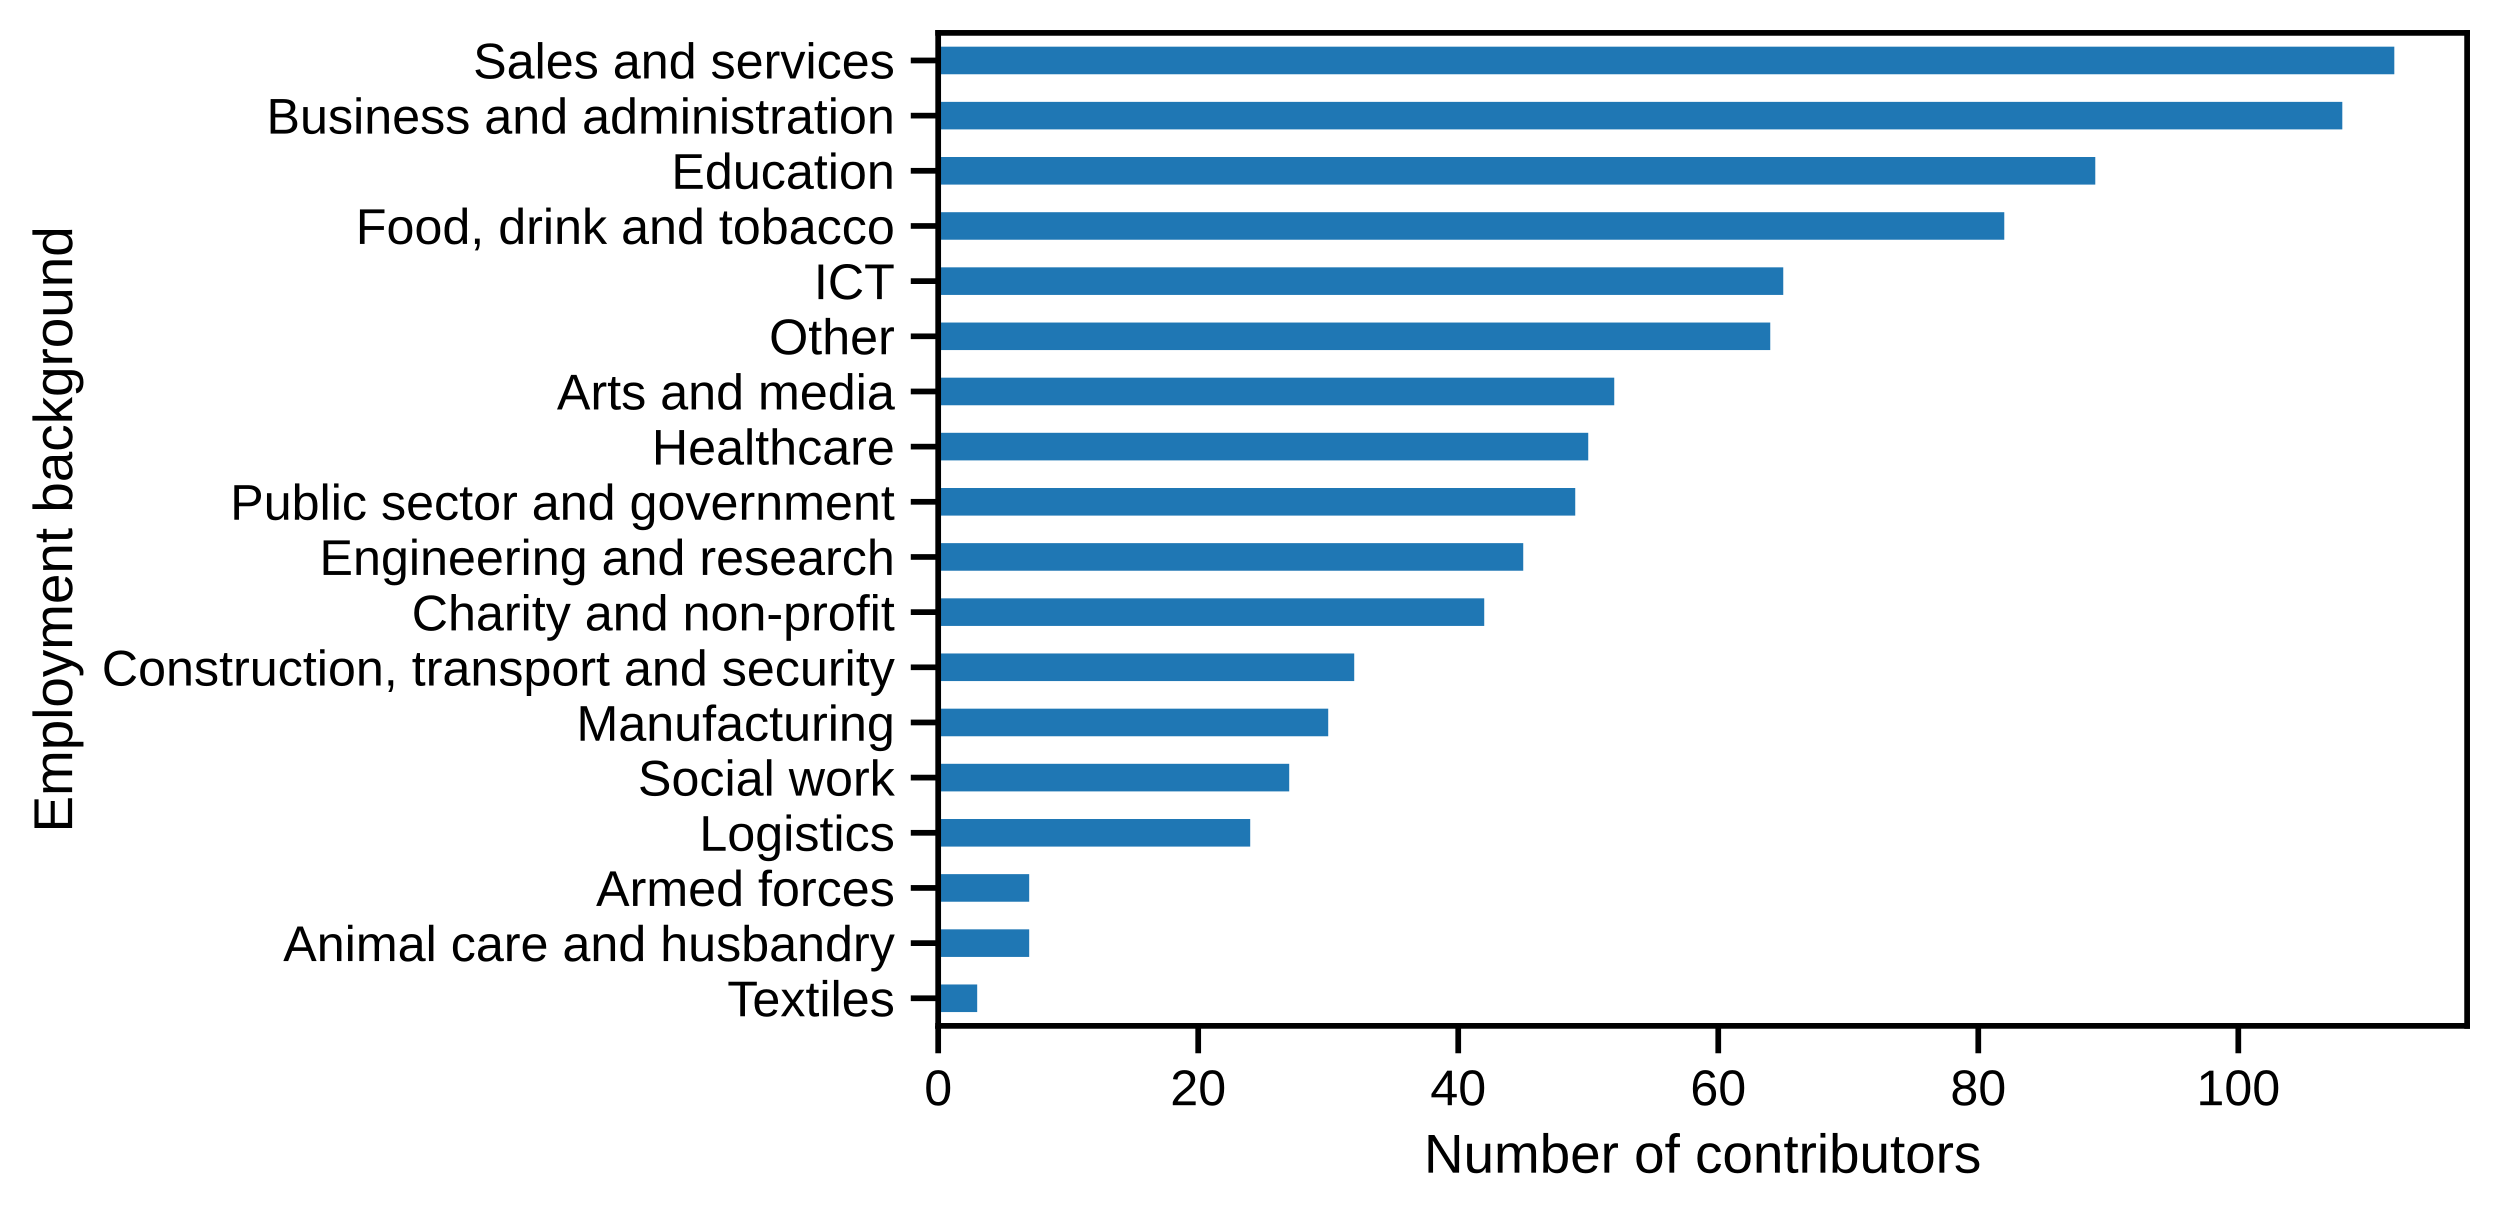
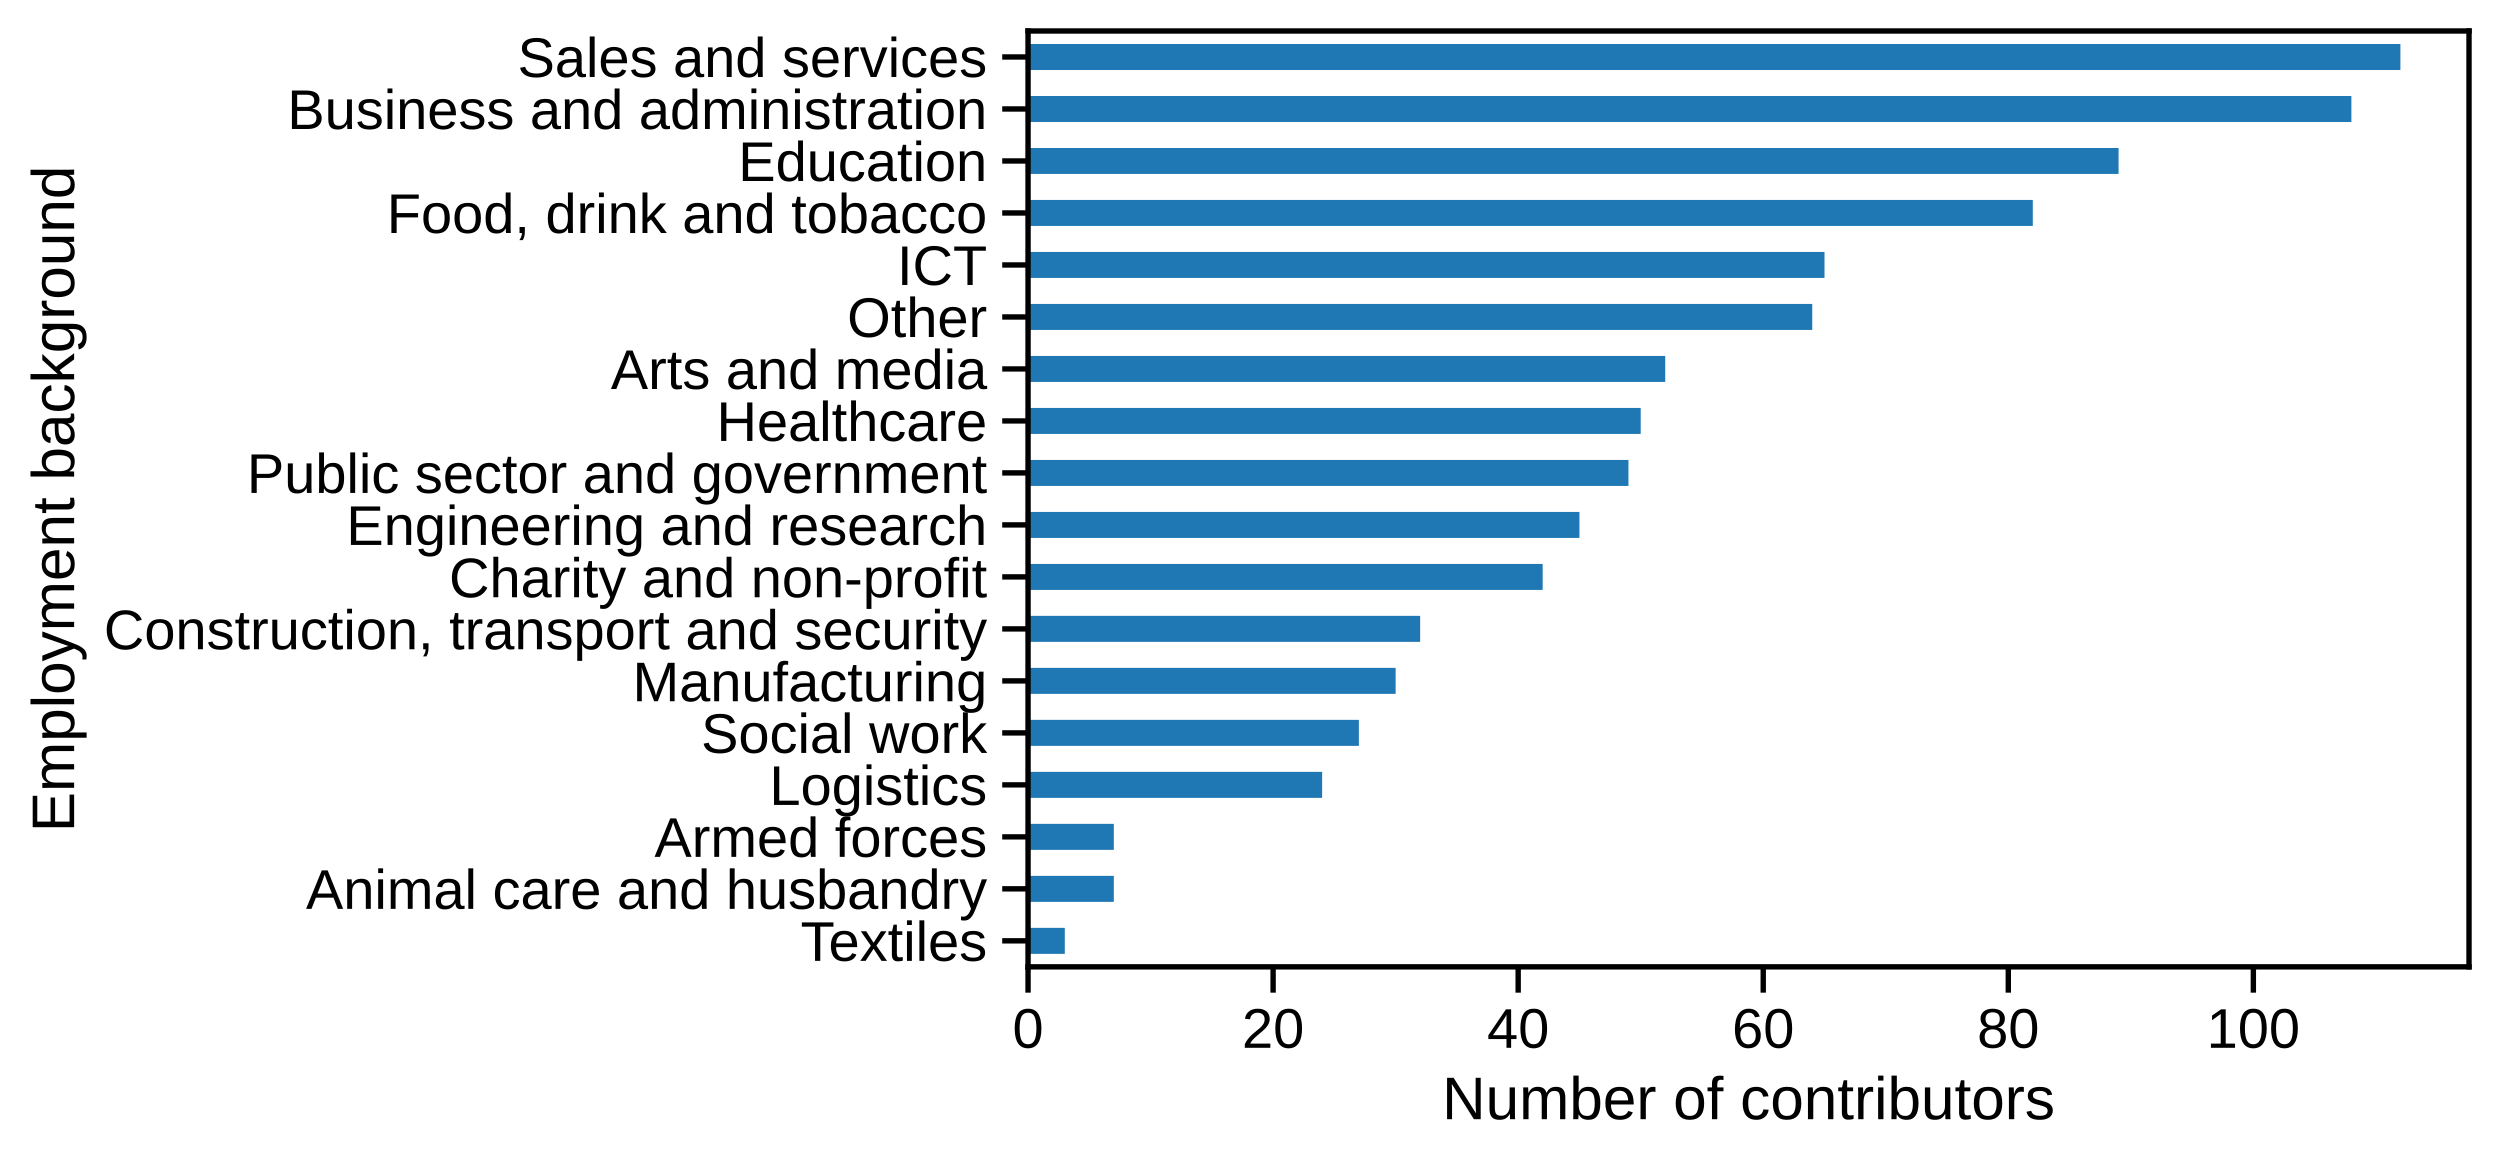
- <svg xmlns="http://www.w3.org/2000/svg" xmlns:xlink="http://www.w3.org/1999/xlink" height="266.374pt" version="1.1" viewBox="0 0 547.44 266.374" width="547.44pt">
+ <svg xmlns="http://www.w3.org/2000/svg" xmlns:xlink="http://www.w3.org/1999/xlink" height="270.032pt" version="1.1" viewBox="0 0 580.86 270.032" width="580.86pt">
  <defs>
    <style type="text/css">
*{stroke-linecap:butt;stroke-linejoin:round;}
  </style>
  </defs>
  <g id="figure_1">
    <g id="patch_1">
-       <path d="M 0 266.374  L 547.44 266.374  L 547.44 0  L 0 0  z " style="fill:none;" />
+       <path d="M 0 270.032  L 580.86 270.032  L 580.86 0  L 0 0  z " style="fill:none;" />
    </g>
    <g id="axes_1">
      <g id="patch_2">
-         <path d="M 205.44 224.64  L 540.24 224.64  L 540.24 7.2  L 205.44 7.2  z " style="fill:none;" />
+         <path d="M 238.86 224.64  L 573.66 224.64  L 573.66 7.2  L 238.86 7.2  z " style="fill:none;" />
      </g>
      <g id="patch_3">
-         <path clip-path="url(#pad62356f7a)" d="M 205.44 221.62  L 213.981 221.62  L 213.981 215.58  L 205.44 215.58  z " style="fill:#1f77b4;" />
+         <path clip-path="url(#pf5b3f0aa60)" d="M 238.86 221.62  L 247.401 221.62  L 247.401 215.58  L 238.86 215.58  z " style="fill:#1f77b4;" />
      </g>
      <g id="patch_4">
-         <path clip-path="url(#pad62356f7a)" d="M 205.44 209.54  L 225.368 209.54  L 225.368 203.5  L 205.44 203.5  z " style="fill:#1f77b4;" />
+         <path clip-path="url(#pf5b3f0aa60)" d="M 238.86 209.54  L 258.789 209.54  L 258.789 203.5  L 238.86 203.5  z " style="fill:#1f77b4;" />
      </g>
      <g id="patch_5">
-         <path clip-path="url(#pad62356f7a)" d="M 205.44 197.46  L 225.368 197.46  L 225.368 191.42  L 205.44 191.42  z " style="fill:#1f77b4;" />
+         <path clip-path="url(#pf5b3f0aa60)" d="M 238.86 197.46  L 258.789 197.46  L 258.789 191.42  L 238.86 191.42  z " style="fill:#1f77b4;" />
      </g>
      <g id="patch_6">
-         <path clip-path="url(#pad62356f7a)" d="M 205.44 185.38  L 273.766 185.38  L 273.766 179.34  L 205.44 179.34  z " style="fill:#1f77b4;" />
+         <path clip-path="url(#pf5b3f0aa60)" d="M 238.86 185.38  L 307.187 185.38  L 307.187 179.34  L 238.86 179.34  z " style="fill:#1f77b4;" />
      </g>
      <g id="patch_7">
-         <path clip-path="url(#pad62356f7a)" d="M 205.44 173.3  L 282.307 173.3  L 282.307 167.26  L 205.44 167.26  z " style="fill:#1f77b4;" />
+         <path clip-path="url(#pf5b3f0aa60)" d="M 238.86 173.3  L 315.728 173.3  L 315.728 167.26  L 238.86 167.26  z " style="fill:#1f77b4;" />
      </g>
      <g id="patch_8">
-         <path clip-path="url(#pad62356f7a)" d="M 205.44 161.22  L 290.848 161.22  L 290.848 155.18  L 205.44 155.18  z " style="fill:#1f77b4;" />
+         <path clip-path="url(#pf5b3f0aa60)" d="M 238.86 161.22  L 324.268 161.22  L 324.268 155.18  L 238.86 155.18  z " style="fill:#1f77b4;" />
      </g>
      <g id="patch_9">
-         <path clip-path="url(#pad62356f7a)" d="M 205.44 149.14  L 296.542 149.14  L 296.542 143.1  L 205.44 143.1  z " style="fill:#1f77b4;" />
+         <path clip-path="url(#pf5b3f0aa60)" d="M 238.86 149.14  L 329.962 149.14  L 329.962 143.1  L 238.86 143.1  z " style="fill:#1f77b4;" />
      </g>
      <g id="patch_10">
-         <path clip-path="url(#pad62356f7a)" d="M 205.44 137.06  L 325.011 137.06  L 325.011 131.02  L 205.44 131.02  z " style="fill:#1f77b4;" />
+         <path clip-path="url(#pf5b3f0aa60)" d="M 238.86 137.06  L 358.432 137.06  L 358.432 131.02  L 238.86 131.02  z " style="fill:#1f77b4;" />
      </g>
      <g id="patch_11">
-         <path clip-path="url(#pad62356f7a)" d="M 205.44 124.98  L 333.552 124.98  L 333.552 118.94  L 205.44 118.94  z " style="fill:#1f77b4;" />
+         <path clip-path="url(#pf5b3f0aa60)" d="M 238.86 124.98  L 366.973 124.98  L 366.973 118.94  L 238.86 118.94  z " style="fill:#1f77b4;" />
      </g>
      <g id="patch_12">
-         <path clip-path="url(#pad62356f7a)" d="M 205.44 112.9  L 344.94 112.9  L 344.94 106.86  L 205.44 106.86  z " style="fill:#1f77b4;" />
+         <path clip-path="url(#pf5b3f0aa60)" d="M 238.86 112.9  L 378.36 112.9  L 378.36 106.86  L 238.86 106.86  z " style="fill:#1f77b4;" />
      </g>
      <g id="patch_13">
-         <path clip-path="url(#pad62356f7a)" d="M 205.44 100.82  L 347.787 100.82  L 347.787 94.78  L 205.44 94.78  z " style="fill:#1f77b4;" />
+         <path clip-path="url(#pf5b3f0aa60)" d="M 238.86 100.82  L 381.207 100.82  L 381.207 94.78  L 238.86 94.78  z " style="fill:#1f77b4;" />
      </g>
      <g id="patch_14">
-         <path clip-path="url(#pad62356f7a)" d="M 205.44 88.74  L 353.481 88.74  L 353.481 82.7  L 205.44 82.7  z " style="fill:#1f77b4;" />
+         <path clip-path="url(#pf5b3f0aa60)" d="M 238.86 88.74  L 386.901 88.74  L 386.901 82.7  L 238.86 82.7  z " style="fill:#1f77b4;" />
      </g>
      <g id="patch_15">
-         <path clip-path="url(#pad62356f7a)" d="M 205.44 76.66  L 387.644 76.66  L 387.644 70.62  L 205.44 70.62  z " style="fill:#1f77b4;" />
+         <path clip-path="url(#pf5b3f0aa60)" d="M 238.86 76.66  L 421.064 76.66  L 421.064 70.62  L 238.86 70.62  z " style="fill:#1f77b4;" />
      </g>
      <g id="patch_16">
-         <path clip-path="url(#pad62356f7a)" d="M 205.44 64.58  L 390.491 64.58  L 390.491 58.54  L 205.44 58.54  z " style="fill:#1f77b4;" />
+         <path clip-path="url(#pf5b3f0aa60)" d="M 238.86 64.58  L 423.911 64.58  L 423.911 58.54  L 238.86 58.54  z " style="fill:#1f77b4;" />
      </g>
      <g id="patch_17">
-         <path clip-path="url(#pad62356f7a)" d="M 205.44 52.5  L 438.889 52.5  L 438.889 46.46  L 205.44 46.46  z " style="fill:#1f77b4;" />
+         <path clip-path="url(#pf5b3f0aa60)" d="M 238.86 52.5  L 472.309 52.5  L 472.309 46.46  L 238.86 46.46  z " style="fill:#1f77b4;" />
      </g>
      <g id="patch_18">
-         <path clip-path="url(#pad62356f7a)" d="M 205.44 40.42  L 458.817 40.42  L 458.817 34.38  L 205.44 34.38  z " style="fill:#1f77b4;" />
+         <path clip-path="url(#pf5b3f0aa60)" d="M 238.86 40.42  L 492.238 40.42  L 492.238 34.38  L 238.86 34.38  z " style="fill:#1f77b4;" />
      </g>
      <g id="patch_19">
-         <path clip-path="url(#pad62356f7a)" d="M 205.44 28.34  L 512.909 28.34  L 512.909 22.3  L 205.44 22.3  z " style="fill:#1f77b4;" />
+         <path clip-path="url(#pf5b3f0aa60)" d="M 238.86 28.34  L 546.33 28.34  L 546.33 22.3  L 238.86 22.3  z " style="fill:#1f77b4;" />
      </g>
      <g id="patch_20">
-         <path clip-path="url(#pad62356f7a)" d="M 205.44 16.26  L 524.297 16.26  L 524.297 10.22  L 205.44 10.22  z " style="fill:#1f77b4;" />
+         <path clip-path="url(#pf5b3f0aa60)" d="M 238.86 16.26  L 557.717 16.26  L 557.717 10.22  L 238.86 10.22  z " style="fill:#1f77b4;" />
      </g>
      <g id="matplotlib.axis_1">
        <g id="xtick_1">
          <g id="line2d_1">
            <defs>
-               <path d="M 0 0  L 0 6  " id="mb626030b51" style="stroke:#000000;stroke-width:1.25;" />
+               <path d="M 0 0  L 0 6  " id="m5e8e320c82" style="stroke:#000000;stroke-width:1.25;" />
            </defs>
            <g>
-               <use style="stroke:#000000;stroke-width:1.25;" x="205.44" xlink:href="#mb626030b51" y="224.64" />
+               <use style="stroke:#000000;stroke-width:1.25;" x="238.86" xlink:href="#m5e8e320c82" y="224.64" />
            </g>
          </g>
          <g id="text_1">
-             <text style="font-family:Arial;font-size:11px;font-style:normal;font-weight:normal;text-anchor:middle;" transform="rotate(-0, 205.4397, 242.0136)" x="205.44" y="242.014">0</text>
+             <text style="font-family:Arial;font-size:13px;font-style:normal;font-weight:normal;text-anchor:middle;" transform="rotate(-0, 238.8603, 243.4452)" x="238.86" y="243.445">0</text>
          </g>
        </g>
        <g id="xtick_2">
          <g id="line2d_2">
            <g>
-               <use style="stroke:#000000;stroke-width:1.25;" x="262.378" xlink:href="#mb626030b51" y="224.64" />
+               <use style="stroke:#000000;stroke-width:1.25;" x="295.799" xlink:href="#m5e8e320c82" y="224.64" />
            </g>
          </g>
          <g id="text_2">
-             <text style="font-family:Arial;font-size:11px;font-style:normal;font-weight:normal;text-anchor:middle;" transform="rotate(-0, 262.3785, 242.0136)" x="262.378" y="242.014">20</text>
+             <text style="font-family:Arial;font-size:13px;font-style:normal;font-weight:normal;text-anchor:middle;" transform="rotate(-0, 295.7991, 243.4452)" x="295.799" y="243.445">20</text>
          </g>
        </g>
        <g id="xtick_3">
          <g id="line2d_3">
            <g>
-               <use style="stroke:#000000;stroke-width:1.25;" x="319.317" xlink:href="#mb626030b51" y="224.64" />
+               <use style="stroke:#000000;stroke-width:1.25;" x="352.738" xlink:href="#m5e8e320c82" y="224.64" />
            </g>
          </g>
          <g id="text_3">
-             <text style="font-family:Arial;font-size:11px;font-style:normal;font-weight:normal;text-anchor:middle;" transform="rotate(-0, 319.3172, 242.0136)" x="319.317" y="242.014">40</text>
+             <text style="font-family:Arial;font-size:13px;font-style:normal;font-weight:normal;text-anchor:middle;" transform="rotate(-0, 352.7379, 243.4452)" x="352.738" y="243.445">40</text>
          </g>
        </g>
        <g id="xtick_4">
          <g id="line2d_4">
            <g>
-               <use style="stroke:#000000;stroke-width:1.25;" x="376.256" xlink:href="#mb626030b51" y="224.64" />
+               <use style="stroke:#000000;stroke-width:1.25;" x="409.677" xlink:href="#m5e8e320c82" y="224.64" />
            </g>
          </g>
          <g id="text_4">
-             <text style="font-family:Arial;font-size:11px;font-style:normal;font-weight:normal;text-anchor:middle;" transform="rotate(-0, 376.256, 242.0136)" x="376.256" y="242.014">60</text>
+             <text style="font-family:Arial;font-size:13px;font-style:normal;font-weight:normal;text-anchor:middle;" transform="rotate(-0, 409.6766, 243.4452)" x="409.677" y="243.445">60</text>
          </g>
        </g>
        <g id="xtick_5">
          <g id="line2d_5">
            <g>
-               <use style="stroke:#000000;stroke-width:1.25;" x="433.195" xlink:href="#mb626030b51" y="224.64" />
+               <use style="stroke:#000000;stroke-width:1.25;" x="466.615" xlink:href="#m5e8e320c82" y="224.64" />
            </g>
          </g>
          <g id="text_5">
-             <text style="font-family:Arial;font-size:11px;font-style:normal;font-weight:normal;text-anchor:middle;" transform="rotate(-0, 433.1948, 242.0136)" x="433.195" y="242.014">80</text>
+             <text style="font-family:Arial;font-size:13px;font-style:normal;font-weight:normal;text-anchor:middle;" transform="rotate(-0, 466.6154, 243.4452)" x="466.615" y="243.445">80</text>
          </g>
        </g>
        <g id="xtick_6">
          <g id="line2d_6">
            <g>
-               <use style="stroke:#000000;stroke-width:1.25;" x="490.134" xlink:href="#mb626030b51" y="224.64" />
+               <use style="stroke:#000000;stroke-width:1.25;" x="523.554" xlink:href="#m5e8e320c82" y="224.64" />
            </g>
          </g>
          <g id="text_6">
-             <text style="font-family:Arial;font-size:11px;font-style:normal;font-weight:normal;text-anchor:middle;" transform="rotate(-0, 490.1336, 242.0136)" x="490.134" y="242.014">100</text>
+             <text style="font-family:Arial;font-size:13px;font-style:normal;font-weight:normal;text-anchor:middle;" transform="rotate(-0, 523.5542, 243.4452)" x="523.554" y="243.445">100</text>
          </g>
        </g>
        <g id="text_7">
-           <text style="font-family:Arial;font-size:12px;font-style:normal;font-weight:normal;text-anchor:middle;" transform="rotate(-0, 372.8397, 256.7892)" x="372.84" y="256.789">Number of contributors</text>
+           <text style="font-family:Arial;font-size:14px;font-style:normal;font-weight:normal;text-anchor:middle;" transform="rotate(-0, 406.2603, 260.0498)" x="406.26" y="260.05">Number of contributors</text>
        </g>
      </g>
      <g id="matplotlib.axis_2">
        <g id="ytick_1">
          <g id="line2d_7">
            <defs>
-               <path d="M 0 0  L -6 0  " id="m114a887ef7" style="stroke:#000000;stroke-width:1.25;" />
+               <path d="M 0 0  L -6 0  " id="m0199832843" style="stroke:#000000;stroke-width:1.25;" />
            </defs>
            <g>
-               <use style="stroke:#000000;stroke-width:1.25;" x="205.44" xlink:href="#m114a887ef7" y="218.6" />
+               <use style="stroke:#000000;stroke-width:1.25;" x="238.86" xlink:href="#m0199832843" y="218.6" />
            </g>
          </g>
          <g id="text_8">
-             <text style="font-family:Arial;font-size:11px;font-style:normal;font-weight:normal;text-anchor:end;" transform="rotate(-0, 195.9397, 222.5368)" x="195.94" y="222.537">Textiles</text>
+             <text style="font-family:Arial;font-size:13px;font-style:normal;font-weight:normal;text-anchor:end;" transform="rotate(-0, 229.3603, 223.2526)" x="229.36" y="223.253">Textiles</text>
          </g>
        </g>
        <g id="ytick_2">
          <g id="line2d_8">
            <g>
-               <use style="stroke:#000000;stroke-width:1.25;" x="205.44" xlink:href="#m114a887ef7" y="206.52" />
+               <use style="stroke:#000000;stroke-width:1.25;" x="238.86" xlink:href="#m0199832843" y="206.52" />
            </g>
          </g>
          <g id="text_9">
-             <text style="font-family:Arial;font-size:11px;font-style:normal;font-weight:normal;text-anchor:end;" transform="rotate(-0, 195.9397, 210.4568)" x="195.94" y="210.457">Animal care and husbandry</text>
+             <text style="font-family:Arial;font-size:13px;font-style:normal;font-weight:normal;text-anchor:end;" transform="rotate(-0, 229.3603, 211.1726)" x="229.36" y="211.173">Animal care and husbandry</text>
          </g>
        </g>
        <g id="ytick_3">
          <g id="line2d_9">
            <g>
-               <use style="stroke:#000000;stroke-width:1.25;" x="205.44" xlink:href="#m114a887ef7" y="194.44" />
+               <use style="stroke:#000000;stroke-width:1.25;" x="238.86" xlink:href="#m0199832843" y="194.44" />
            </g>
          </g>
          <g id="text_10">
-             <text style="font-family:Arial;font-size:11px;font-style:normal;font-weight:normal;text-anchor:end;" transform="rotate(-0, 195.9397, 198.3768)" x="195.94" y="198.377">Armed forces</text>
+             <text style="font-family:Arial;font-size:13px;font-style:normal;font-weight:normal;text-anchor:end;" transform="rotate(-0, 229.3603, 199.0926)" x="229.36" y="199.093">Armed forces</text>
          </g>
        </g>
        <g id="ytick_4">
          <g id="line2d_10">
            <g>
-               <use style="stroke:#000000;stroke-width:1.25;" x="205.44" xlink:href="#m114a887ef7" y="182.36" />
+               <use style="stroke:#000000;stroke-width:1.25;" x="238.86" xlink:href="#m0199832843" y="182.36" />
            </g>
          </g>
          <g id="text_11">
-             <text style="font-family:Arial;font-size:11px;font-style:normal;font-weight:normal;text-anchor:end;" transform="rotate(-0, 195.9397, 186.2968)" x="195.94" y="186.297">Logistics</text>
+             <text style="font-family:Arial;font-size:13px;font-style:normal;font-weight:normal;text-anchor:end;" transform="rotate(-0, 229.3603, 187.0126)" x="229.36" y="187.013">Logistics</text>
          </g>
        </g>
        <g id="ytick_5">
          <g id="line2d_11">
            <g>
-               <use style="stroke:#000000;stroke-width:1.25;" x="205.44" xlink:href="#m114a887ef7" y="170.28" />
+               <use style="stroke:#000000;stroke-width:1.25;" x="238.86" xlink:href="#m0199832843" y="170.28" />
            </g>
          </g>
          <g id="text_12">
-             <text style="font-family:Arial;font-size:11px;font-style:normal;font-weight:normal;text-anchor:end;" transform="rotate(-0, 195.9397, 174.2168)" x="195.94" y="174.217">Social work</text>
+             <text style="font-family:Arial;font-size:13px;font-style:normal;font-weight:normal;text-anchor:end;" transform="rotate(-0, 229.3603, 174.9326)" x="229.36" y="174.933">Social work</text>
          </g>
        </g>
        <g id="ytick_6">
          <g id="line2d_12">
            <g>
-               <use style="stroke:#000000;stroke-width:1.25;" x="205.44" xlink:href="#m114a887ef7" y="158.2" />
+               <use style="stroke:#000000;stroke-width:1.25;" x="238.86" xlink:href="#m0199832843" y="158.2" />
            </g>
          </g>
          <g id="text_13">
-             <text style="font-family:Arial;font-size:11px;font-style:normal;font-weight:normal;text-anchor:end;" transform="rotate(-0, 195.9397, 162.2038)" x="195.94" y="162.204">Manufacturing</text>
+             <text style="font-family:Arial;font-size:13px;font-style:normal;font-weight:normal;text-anchor:end;" transform="rotate(-0, 229.3603, 162.9318)" x="229.36" y="162.932">Manufacturing</text>
          </g>
        </g>
        <g id="ytick_7">
          <g id="line2d_13">
            <g>
-               <use style="stroke:#000000;stroke-width:1.25;" x="205.44" xlink:href="#m114a887ef7" y="146.12" />
+               <use style="stroke:#000000;stroke-width:1.25;" x="238.86" xlink:href="#m0199832843" y="146.12" />
            </g>
          </g>
          <g id="text_14">
-             <text style="font-family:Arial;font-size:11px;font-style:normal;font-weight:normal;text-anchor:end;" transform="rotate(-0, 195.9397, 150.1238)" x="195.94" y="150.124">Construction, transport and security</text>
+             <text style="font-family:Arial;font-size:13px;font-style:normal;font-weight:normal;text-anchor:end;" transform="rotate(-0, 229.3603, 150.8518)" x="229.36" y="150.852">Construction, transport and security</text>
          </g>
        </g>
        <g id="ytick_8">
          <g id="line2d_14">
            <g>
-               <use style="stroke:#000000;stroke-width:1.25;" x="205.44" xlink:href="#m114a887ef7" y="134.04" />
+               <use style="stroke:#000000;stroke-width:1.25;" x="238.86" xlink:href="#m0199832843" y="134.04" />
            </g>
          </g>
          <g id="text_15">
-             <text style="font-family:Arial;font-size:11px;font-style:normal;font-weight:normal;text-anchor:end;" transform="rotate(-0, 195.9397, 138.0438)" x="195.94" y="138.044">Charity and non-profit</text>
+             <text style="font-family:Arial;font-size:13px;font-style:normal;font-weight:normal;text-anchor:end;" transform="rotate(-0, 229.3603, 138.7718)" x="229.36" y="138.772">Charity and non-profit</text>
          </g>
        </g>
        <g id="ytick_9">
          <g id="line2d_15">
            <g>
-               <use style="stroke:#000000;stroke-width:1.25;" x="205.44" xlink:href="#m114a887ef7" y="121.96" />
+               <use style="stroke:#000000;stroke-width:1.25;" x="238.86" xlink:href="#m0199832843" y="121.96" />
            </g>
          </g>
          <g id="text_16">
-             <text style="font-family:Arial;font-size:11px;font-style:normal;font-weight:normal;text-anchor:end;" transform="rotate(-0, 195.9397, 125.8968)" x="195.94" y="125.897">Engineering and research</text>
+             <text style="font-family:Arial;font-size:13px;font-style:normal;font-weight:normal;text-anchor:end;" transform="rotate(-0, 229.3603, 126.6126)" x="229.36" y="126.613">Engineering and research</text>
          </g>
        </g>
        <g id="ytick_10">
          <g id="line2d_16">
            <g>
-               <use style="stroke:#000000;stroke-width:1.25;" x="205.44" xlink:href="#m114a887ef7" y="109.88" />
+               <use style="stroke:#000000;stroke-width:1.25;" x="238.86" xlink:href="#m0199832843" y="109.88" />
            </g>
          </g>
          <g id="text_17">
-             <text style="font-family:Arial;font-size:11px;font-style:normal;font-weight:normal;text-anchor:end;" transform="rotate(-0, 195.9397, 113.8168)" x="195.94" y="113.817">Public sector and government</text>
+             <text style="font-family:Arial;font-size:13px;font-style:normal;font-weight:normal;text-anchor:end;" transform="rotate(-0, 229.3603, 114.5326)" x="229.36" y="114.533">Public sector and government</text>
          </g>
        </g>
        <g id="ytick_11">
          <g id="line2d_17">
            <g>
-               <use style="stroke:#000000;stroke-width:1.25;" x="205.44" xlink:href="#m114a887ef7" y="97.8" />
+               <use style="stroke:#000000;stroke-width:1.25;" x="238.86" xlink:href="#m0199832843" y="97.8" />
            </g>
          </g>
          <g id="text_18">
-             <text style="font-family:Arial;font-size:11px;font-style:normal;font-weight:normal;text-anchor:end;" transform="rotate(-0, 195.9397, 101.7368)" x="195.94" y="101.737">Healthcare</text>
+             <text style="font-family:Arial;font-size:13px;font-style:normal;font-weight:normal;text-anchor:end;" transform="rotate(-0, 229.3603, 102.4526)" x="229.36" y="102.453">Healthcare</text>
          </g>
        </g>
        <g id="ytick_12">
          <g id="line2d_18">
            <g>
-               <use style="stroke:#000000;stroke-width:1.25;" x="205.44" xlink:href="#m114a887ef7" y="85.72" />
+               <use style="stroke:#000000;stroke-width:1.25;" x="238.86" xlink:href="#m0199832843" y="85.72" />
            </g>
          </g>
          <g id="text_19">
-             <text style="font-family:Arial;font-size:11px;font-style:normal;font-weight:normal;text-anchor:end;" transform="rotate(-0, 195.9397, 89.6568)" x="195.94" y="89.657">Arts and media</text>
+             <text style="font-family:Arial;font-size:13px;font-style:normal;font-weight:normal;text-anchor:end;" transform="rotate(-0, 229.3603, 90.37258)" x="229.36" y="90.373">Arts and media</text>
          </g>
        </g>
        <g id="ytick_13">
          <g id="line2d_19">
            <g>
-               <use style="stroke:#000000;stroke-width:1.25;" x="205.44" xlink:href="#m114a887ef7" y="73.64" />
+               <use style="stroke:#000000;stroke-width:1.25;" x="238.86" xlink:href="#m0199832843" y="73.64" />
            </g>
          </g>
          <g id="text_20">
-             <text style="font-family:Arial;font-size:11px;font-style:normal;font-weight:normal;text-anchor:end;" transform="rotate(-0, 195.9397, 77.5768)" x="195.94" y="77.577">Other</text>
+             <text style="font-family:Arial;font-size:13px;font-style:normal;font-weight:normal;text-anchor:end;" transform="rotate(-0, 229.3603, 78.29258)" x="229.36" y="78.293">Other</text>
          </g>
        </g>
        <g id="ytick_14">
          <g id="line2d_20">
            <g>
-               <use style="stroke:#000000;stroke-width:1.25;" x="205.44" xlink:href="#m114a887ef7" y="61.56" />
+               <use style="stroke:#000000;stroke-width:1.25;" x="238.86" xlink:href="#m0199832843" y="61.56" />
            </g>
          </g>
          <g id="text_21">
-             <text style="font-family:Arial;font-size:11px;font-style:normal;font-weight:normal;text-anchor:end;" transform="rotate(-0, 195.9397, 65.4968)" x="195.94" y="65.497">ICT</text>
+             <text style="font-family:Arial;font-size:13px;font-style:normal;font-weight:normal;text-anchor:end;" transform="rotate(-0, 229.3603, 66.21258)" x="229.36" y="66.213">ICT</text>
          </g>
        </g>
        <g id="ytick_15">
          <g id="line2d_21">
            <g>
-               <use style="stroke:#000000;stroke-width:1.25;" x="205.44" xlink:href="#m114a887ef7" y="49.48" />
+               <use style="stroke:#000000;stroke-width:1.25;" x="238.86" xlink:href="#m0199832843" y="49.48" />
            </g>
          </g>
          <g id="text_22">
-             <text style="font-family:Arial;font-size:11px;font-style:normal;font-weight:normal;text-anchor:end;" transform="rotate(-0, 195.9397, 53.4168)" x="195.94" y="53.417">Food, drink and tobacco</text>
+             <text style="font-family:Arial;font-size:13px;font-style:normal;font-weight:normal;text-anchor:end;" transform="rotate(-0, 229.3603, 54.13258)" x="229.36" y="54.133">Food, drink and tobacco</text>
          </g>
        </g>
        <g id="ytick_16">
          <g id="line2d_22">
            <g>
-               <use style="stroke:#000000;stroke-width:1.25;" x="205.44" xlink:href="#m114a887ef7" y="37.4" />
+               <use style="stroke:#000000;stroke-width:1.25;" x="238.86" xlink:href="#m0199832843" y="37.4" />
            </g>
          </g>
          <g id="text_23">
-             <text style="font-family:Arial;font-size:11px;font-style:normal;font-weight:normal;text-anchor:end;" transform="rotate(-0, 195.9397, 41.3368)" x="195.94" y="41.337">Education</text>
+             <text style="font-family:Arial;font-size:13px;font-style:normal;font-weight:normal;text-anchor:end;" transform="rotate(-0, 229.3603, 42.05258)" x="229.36" y="42.053">Education</text>
          </g>
        </g>
        <g id="ytick_17">
          <g id="line2d_23">
            <g>
-               <use style="stroke:#000000;stroke-width:1.25;" x="205.44" xlink:href="#m114a887ef7" y="25.32" />
+               <use style="stroke:#000000;stroke-width:1.25;" x="238.86" xlink:href="#m0199832843" y="25.32" />
            </g>
          </g>
          <g id="text_24">
-             <text style="font-family:Arial;font-size:11px;font-style:normal;font-weight:normal;text-anchor:end;" transform="rotate(-0, 195.9397, 29.2568)" x="195.94" y="29.257">Business and administration</text>
+             <text style="font-family:Arial;font-size:13px;font-style:normal;font-weight:normal;text-anchor:end;" transform="rotate(-0, 229.3603, 29.97258)" x="229.36" y="29.973">Business and administration</text>
          </g>
        </g>
        <g id="ytick_18">
          <g id="line2d_24">
            <g>
-               <use style="stroke:#000000;stroke-width:1.25;" x="205.44" xlink:href="#m114a887ef7" y="13.24" />
+               <use style="stroke:#000000;stroke-width:1.25;" x="238.86" xlink:href="#m0199832843" y="13.24" />
            </g>
          </g>
          <g id="text_25">
-             <text style="font-family:Arial;font-size:11px;font-style:normal;font-weight:normal;text-anchor:end;" transform="rotate(-0, 195.9397, 17.1768)" x="195.94" y="17.177">Sales and services</text>
+             <text style="font-family:Arial;font-size:13px;font-style:normal;font-weight:normal;text-anchor:end;" transform="rotate(-0, 229.3603, 17.89258)" x="229.36" y="17.893">Sales and services</text>
          </g>
        </g>
        <g id="text_26">
-           <text style="font-family:Arial;font-size:12px;font-style:normal;font-weight:normal;text-anchor:middle;" transform="rotate(-90, 15.78937, 115.92)" x="15.789" y="115.92">Employment background</text>
+           <text style="font-family:Arial;font-size:14px;font-style:normal;font-weight:normal;text-anchor:middle;" transform="rotate(-90, 17.22094, 115.92)" x="17.221" y="115.92">Employment background</text>
        </g>
      </g>
      <g id="patch_21">
-         <path d="M 205.44 224.64  L 205.44 7.2  " style="fill:none;stroke:#000000;stroke-linecap:square;stroke-linejoin:miter;stroke-width:1.25;" />
+         <path d="M 238.86 224.64  L 238.86 7.2  " style="fill:none;stroke:#000000;stroke-linecap:square;stroke-linejoin:miter;stroke-width:1.25;" />
      </g>
      <g id="patch_22">
-         <path d="M 540.24 224.64  L 540.24 7.2  " style="fill:none;stroke:#000000;stroke-linecap:square;stroke-linejoin:miter;stroke-width:1.25;" />
+         <path d="M 573.66 224.64  L 573.66 7.2  " style="fill:none;stroke:#000000;stroke-linecap:square;stroke-linejoin:miter;stroke-width:1.25;" />
      </g>
      <g id="patch_23">
-         <path d="M 205.44 224.64  L 540.24 224.64  " style="fill:none;stroke:#000000;stroke-linecap:square;stroke-linejoin:miter;stroke-width:1.25;" />
+         <path d="M 238.86 224.64  L 573.66 224.64  " style="fill:none;stroke:#000000;stroke-linecap:square;stroke-linejoin:miter;stroke-width:1.25;" />
      </g>
      <g id="patch_24">
-         <path d="M 205.44 7.2  L 540.24 7.2  " style="fill:none;stroke:#000000;stroke-linecap:square;stroke-linejoin:miter;stroke-width:1.25;" />
+         <path d="M 238.86 7.2  L 573.66 7.2  " style="fill:none;stroke:#000000;stroke-linecap:square;stroke-linejoin:miter;stroke-width:1.25;" />
      </g>
    </g>
  </g>
  <defs>
-     <clipPath id="pad62356f7a">
-       <rect height="217.44" width="334.8" x="205.44" y="7.2" />
+     <clipPath id="pf5b3f0aa60">
+       <rect height="217.44" width="334.8" x="238.86" y="7.2" />
    </clipPath>
  </defs>
</svg>
